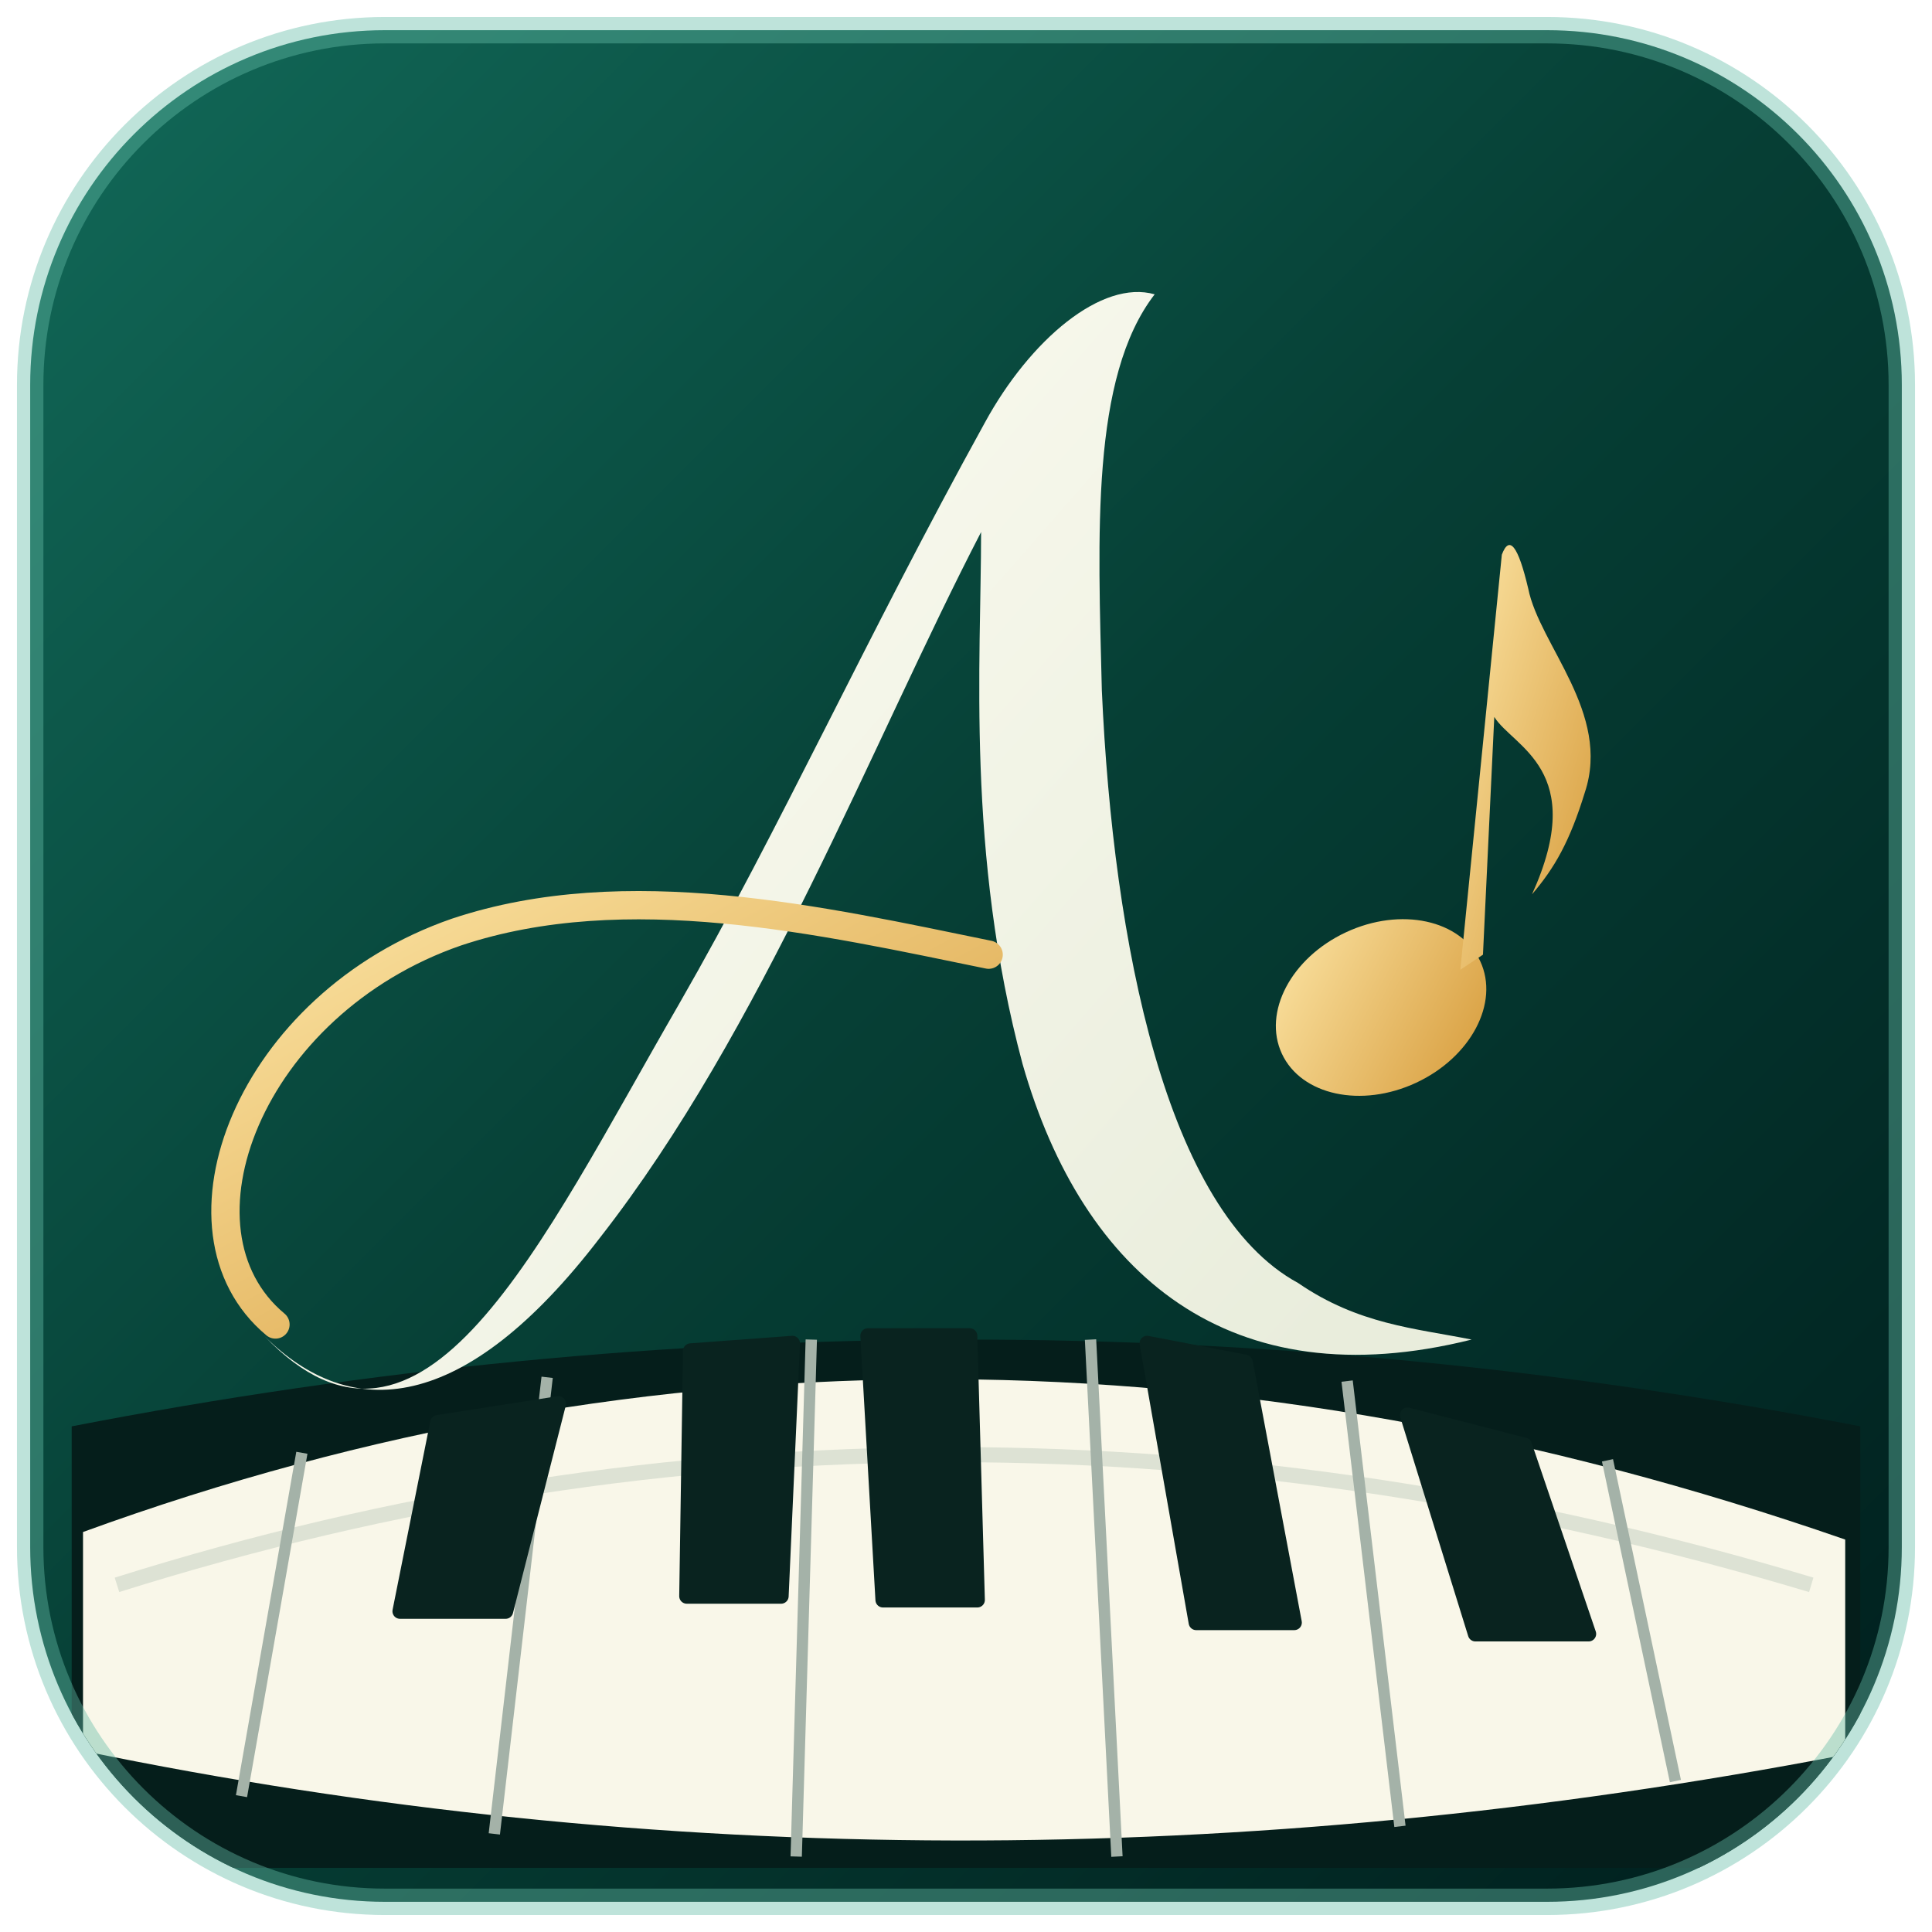
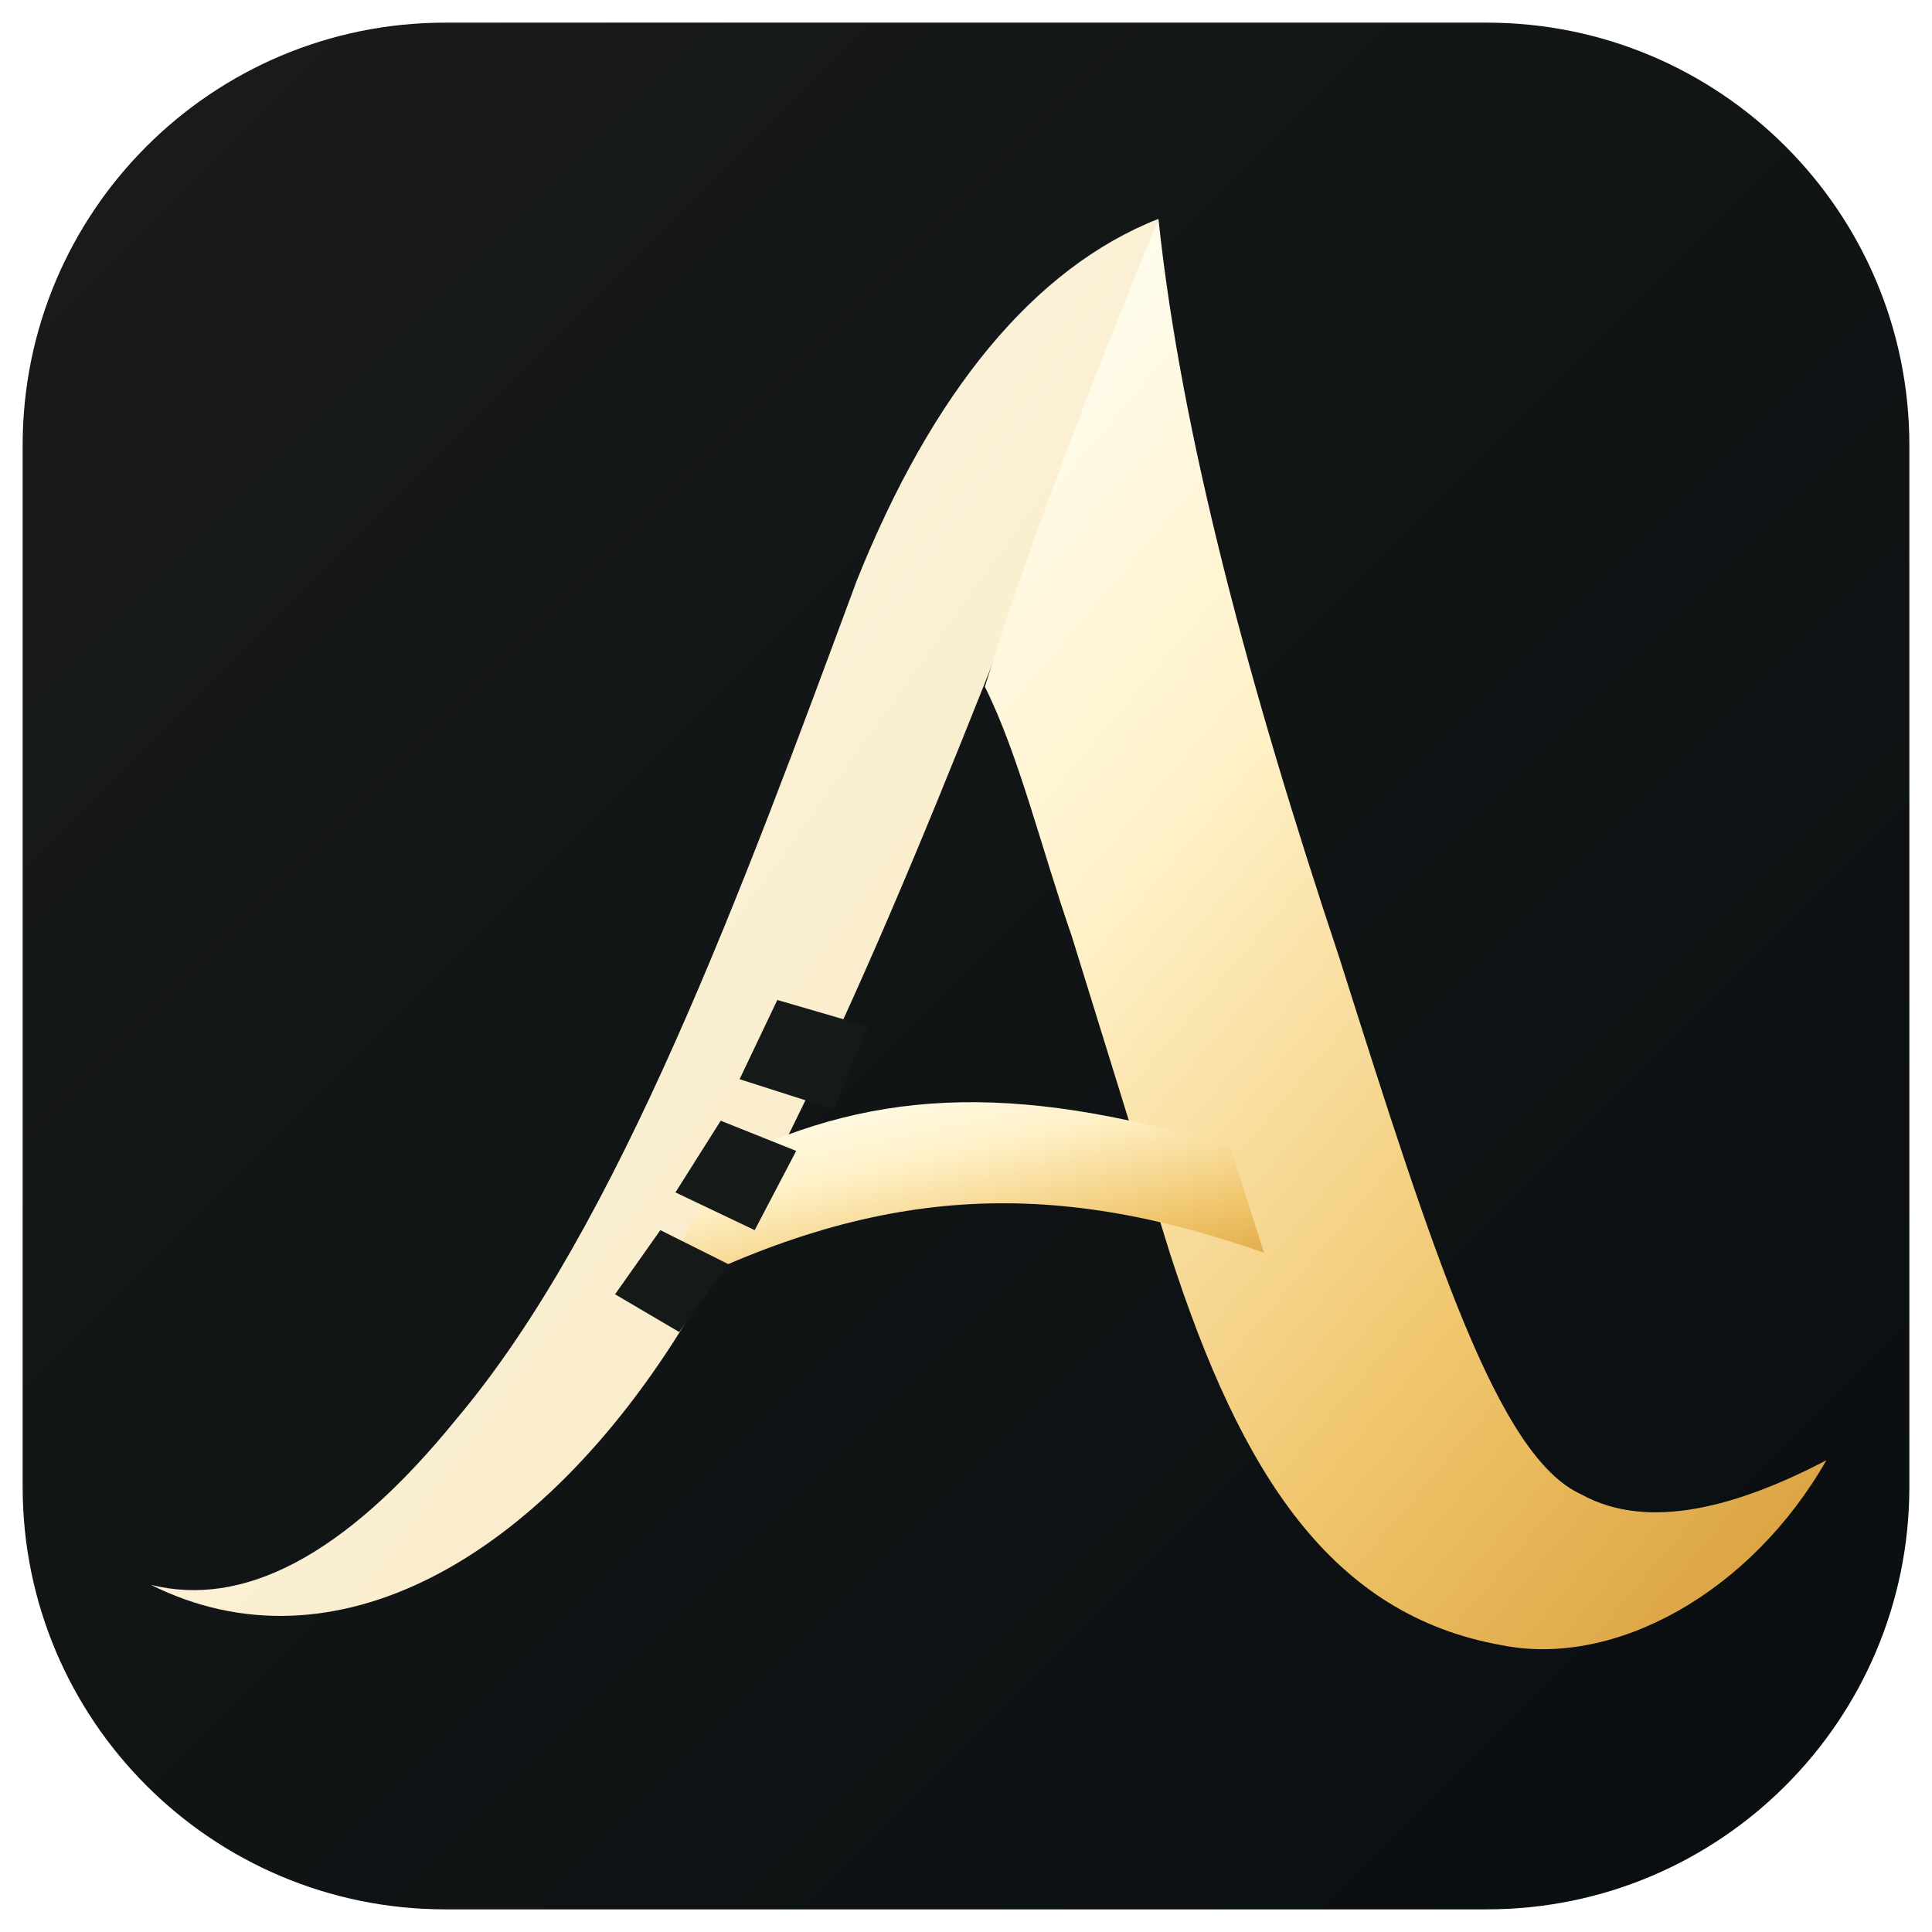
<svg xmlns="http://www.w3.org/2000/svg" width="512" height="512" viewBox="0 0 512 512" role="img" aria-label="Aria piano A monogram">
  <defs>
-     <linearGradient id="bg" x1="0" y1="0" x2="1" y2="1">
-       <stop offset="0" stop-color="#126b5a" />
-       <stop offset=".48" stop-color="#063f35" />
-       <stop offset="1" stop-color="#001d1c" />
+     <linearGradient id="background" x1="0" y1="0" x2="1" y2="1">
+       <stop offset="0" stop-color="#1a1c1b" />
+       <stop offset="1" stop-color="#080d10" />
    </linearGradient>
-     <linearGradient id="ivory" x1="0" y1="0" x2="1" y2=".8">
-       <stop offset="0" stop-color="#fffef5" />
-       <stop offset="1" stop-color="#e9eddc" />
+     <linearGradient id="letter" x1=".16" y1="0" x2=".85" y2="1">
+       <stop offset="0" stop-color="#fffdf0" />
+       <stop offset=".32" stop-color="#fff1c8" />
+       <stop offset=".72" stop-color="#f0c56b" />
+       <stop offset="1" stop-color="#dba342" />
    </linearGradient>
-     <linearGradient id="gold" x1="0" y1="0" x2="1" y2="1">
-       <stop offset="0" stop-color="#fce5a5" />
-       <stop offset="1" stop-color="#d69a39" />
+     <linearGradient id="ivory" x1="0" y1="0" x2="1" y2="1">
+       <stop offset="0" stop-color="#fffdf2" />
+       <stop offset="1" stop-color="#f7e4b8" />
    </linearGradient>
-     <clipPath id="rounded">
-       <rect x="8" y="8" width="496" height="496" rx="94" />
+     <clipPath id="tile">
+       <rect x="6" y="6" width="500" height="500" rx="112" />
    </clipPath>
  </defs>
-   <g clip-path="url(#rounded)">
-     <rect width="512" height="512" fill="url(#bg)" />
-     <path d="M 19 378 Q 256 332 493 378 L 493 495 L 19 495 Z" fill="#051e1b" />
-     <path d="M 22 406 Q 247 324 489 408 L 489 465 Q 250 511 22 464 Z" fill="#f9f7e9" />
-     <path d="M 31 420 Q 250 351 480 420" fill="none" stroke="#dde2d4" stroke-width="4" />
-     <path d="M 80 385 L 64 476 M 145 365 L 131 486 M 215 355 L 211 492 M 289 355 L 296 492 M 357 366 L 371 484 M 426 387 L 444 472" stroke="#a4b2a8" stroke-width="3" fill="none" />
-     <g fill="#09231f" stroke="#09231f" stroke-width="4" stroke-linejoin="round">
-       <path d="M116 377 L148 372 L134 427 L106 427 Z" />
-       <path d="M183 358 L210 356 L207 423 L182 423 Z" />
-       <path d="M230 354 L257 354 L259 424 L234 424 Z" />
-       <path d="M304 356 L330 361 L343 430 L317 430 Z" />
-       <path d="M373 375 L404 383 L421 433 L391 433 Z" />
-     </g>
-     <path d="M 70 354 C 112 398 143 330 180 266 C 207 219 229 170 261 112 C 273 90 292 74 306 78 C 289 100 291 142 292 183 C 295 250 309 321 344 340 C 360 351 375 352 390 355 C 326 371 287 338 271 282 C 256 226 260 175 260 141 C 231 197 202 273 159 328 C 123 375 93 377 70 354 Z" fill="url(#ivory)" />
-     <path d="M 73 351 C 43 326 66 266 121 247 C 166 232 218 244 262 253" fill="none" stroke="url(#gold)" stroke-width="7.5" stroke-linecap="round" />
-     <g fill="url(#gold)">
-       <ellipse cx="366" cy="267" rx="29" ry="22" transform="rotate(-25 366 267)" />
-       <path d="M387 257 L398 147 Q401 139 405 156 C408 171 427 189 420 210 C416 223 412 230 406 237 C421 204 401 198 396 190 L393 253 Z" />
+   <g clip-path="url(#tile)">
+     <rect width="512" height="512" fill="url(#background)" />
+     <path d="M40 420 C88 444 143 414 182 350 C220 288 253 202 286 117 L307 58 C274 71 247 104 227 154 C197 235 164 325 121 376 C91 413 64 426 40 420 Z" fill="url(#ivory)" />
+     <path d="M307 58 C313 115 331 182 355 254 C380 333 397 386 419 396 C437 406 461 399 484 387 C464 422 428 442 398 436 C353 428 329 391 310 332 L284 248 C276 225 270 200 261 182 C274 140 293 92 307 58 Z" fill="url(#letter)" />
+     <path d="M190 309 C229 289 267 286 326 304 L335 332 C278 312 232 314 174 344 Z" fill="url(#letter)" />
+     <g fill="#151918">
+       <path d="M163 343 L175 326 L193 335 L180 353 Z" />
+       <path d="M179 316 L191 297 L211 305 L200 326 Z" />
+       <path d="M196 286 L206 265 L230 272 L221 294 Z" />
    </g>
  </g>
-   <rect x="8" y="8" width="496" height="496" rx="94" fill="none" stroke="#64bda7" stroke-opacity=".42" stroke-width="7" />
</svg>
